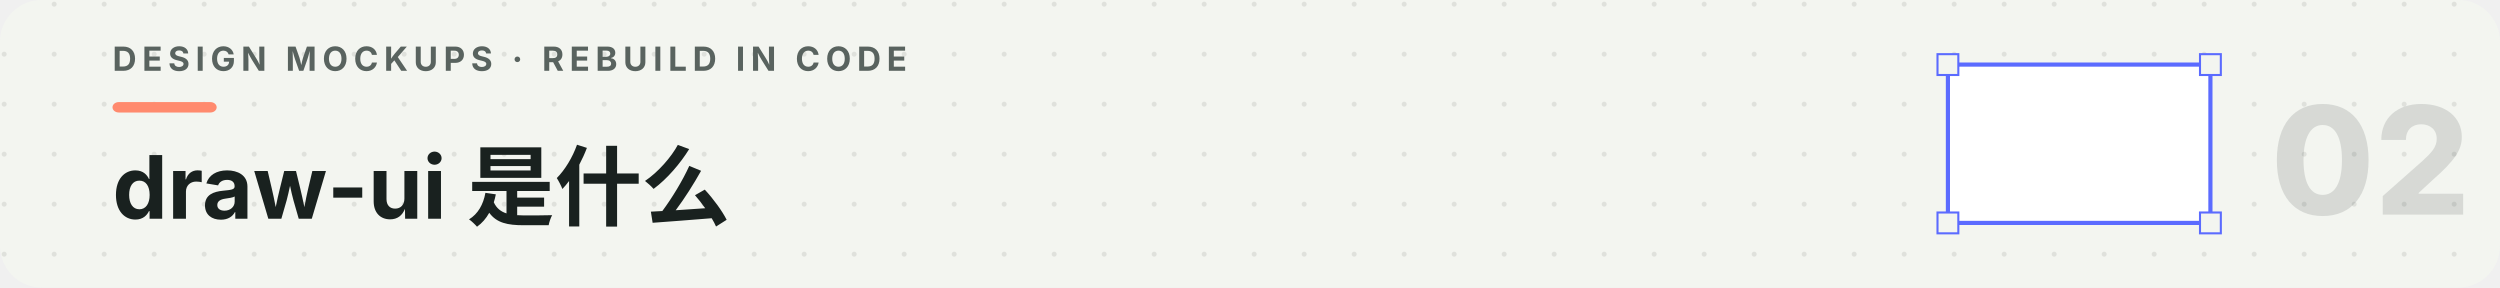
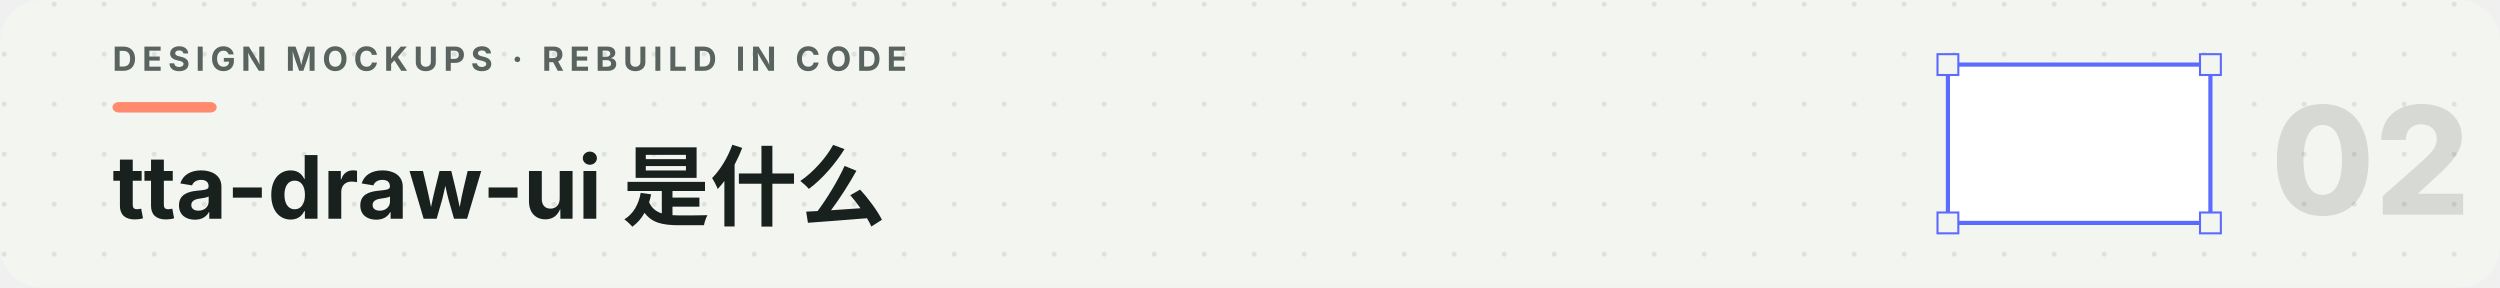
- <svg xmlns="http://www.w3.org/2000/svg" width="1200" height="138" viewBox="0 0 1200 138" role="img" aria-label="02 draw-ui 是什么">
+ <svg xmlns="http://www.w3.org/2000/svg" width="1200" height="138" viewBox="0 0 1200 138" role="img" aria-label="02 tta-draw-ui 是什么">
  <defs>
    <pattern id="d" width="24" height="24" patternUnits="userSpaceOnUse">
      <circle cx="2" cy="2" r="1.2" fill="#19211f" fill-opacity=".09" />
    </pattern>
  </defs>
  <rect width="1200" height="138" rx="20" fill="#f3f5f0" />
  <rect width="1200" height="138" rx="20" fill="url(#d)" />
  <text x="54" y="34" fill="#59635f" font-family="-apple-system,BlinkMacSystemFont,'Segoe UI','PingFang SC',sans-serif" font-size="16" font-weight="700" letter-spacing="2.7">DESIGN MOCKUPS · REBUILD IN CODE</text>
  <rect x="54" y="49" width="50" height="5" rx="3" fill="#ff8a6e" />
-   <text x="54" y="105" fill="#19211f" font-family="-apple-system,BlinkMacSystemFont,'Segoe UI','PingFang SC',sans-serif" font-size="42" font-weight="750">draw-ui 是什么</text>
+   <text x="54" y="105" fill="#19211f" font-family="-apple-system,BlinkMacSystemFont,'Segoe UI','PingFang SC',sans-serif" font-size="42" font-weight="750">tta-draw-ui 是什么</text>
  <g transform="translate(935 31)">
    <rect width="126" height="76" fill="#fff" stroke="#5b6bff" stroke-width="2" />
    <rect x="-5" y="-5" width="10" height="10" fill="#f3f5f0" stroke="#5b6bff" />
    <rect x="121" y="-5" width="10" height="10" fill="#f3f5f0" stroke="#5b6bff" />
    <rect x="-5" y="71" width="10" height="10" fill="#f3f5f0" stroke="#5b6bff" />
    <rect x="121" y="71" width="10" height="10" fill="#f3f5f0" stroke="#5b6bff" />
  </g>
  <text x="1090" y="103" fill="#19211f" fill-opacity=".13" font-family="-apple-system,BlinkMacSystemFont,'Segoe UI',sans-serif" font-size="72" font-weight="800">02</text>
</svg>
